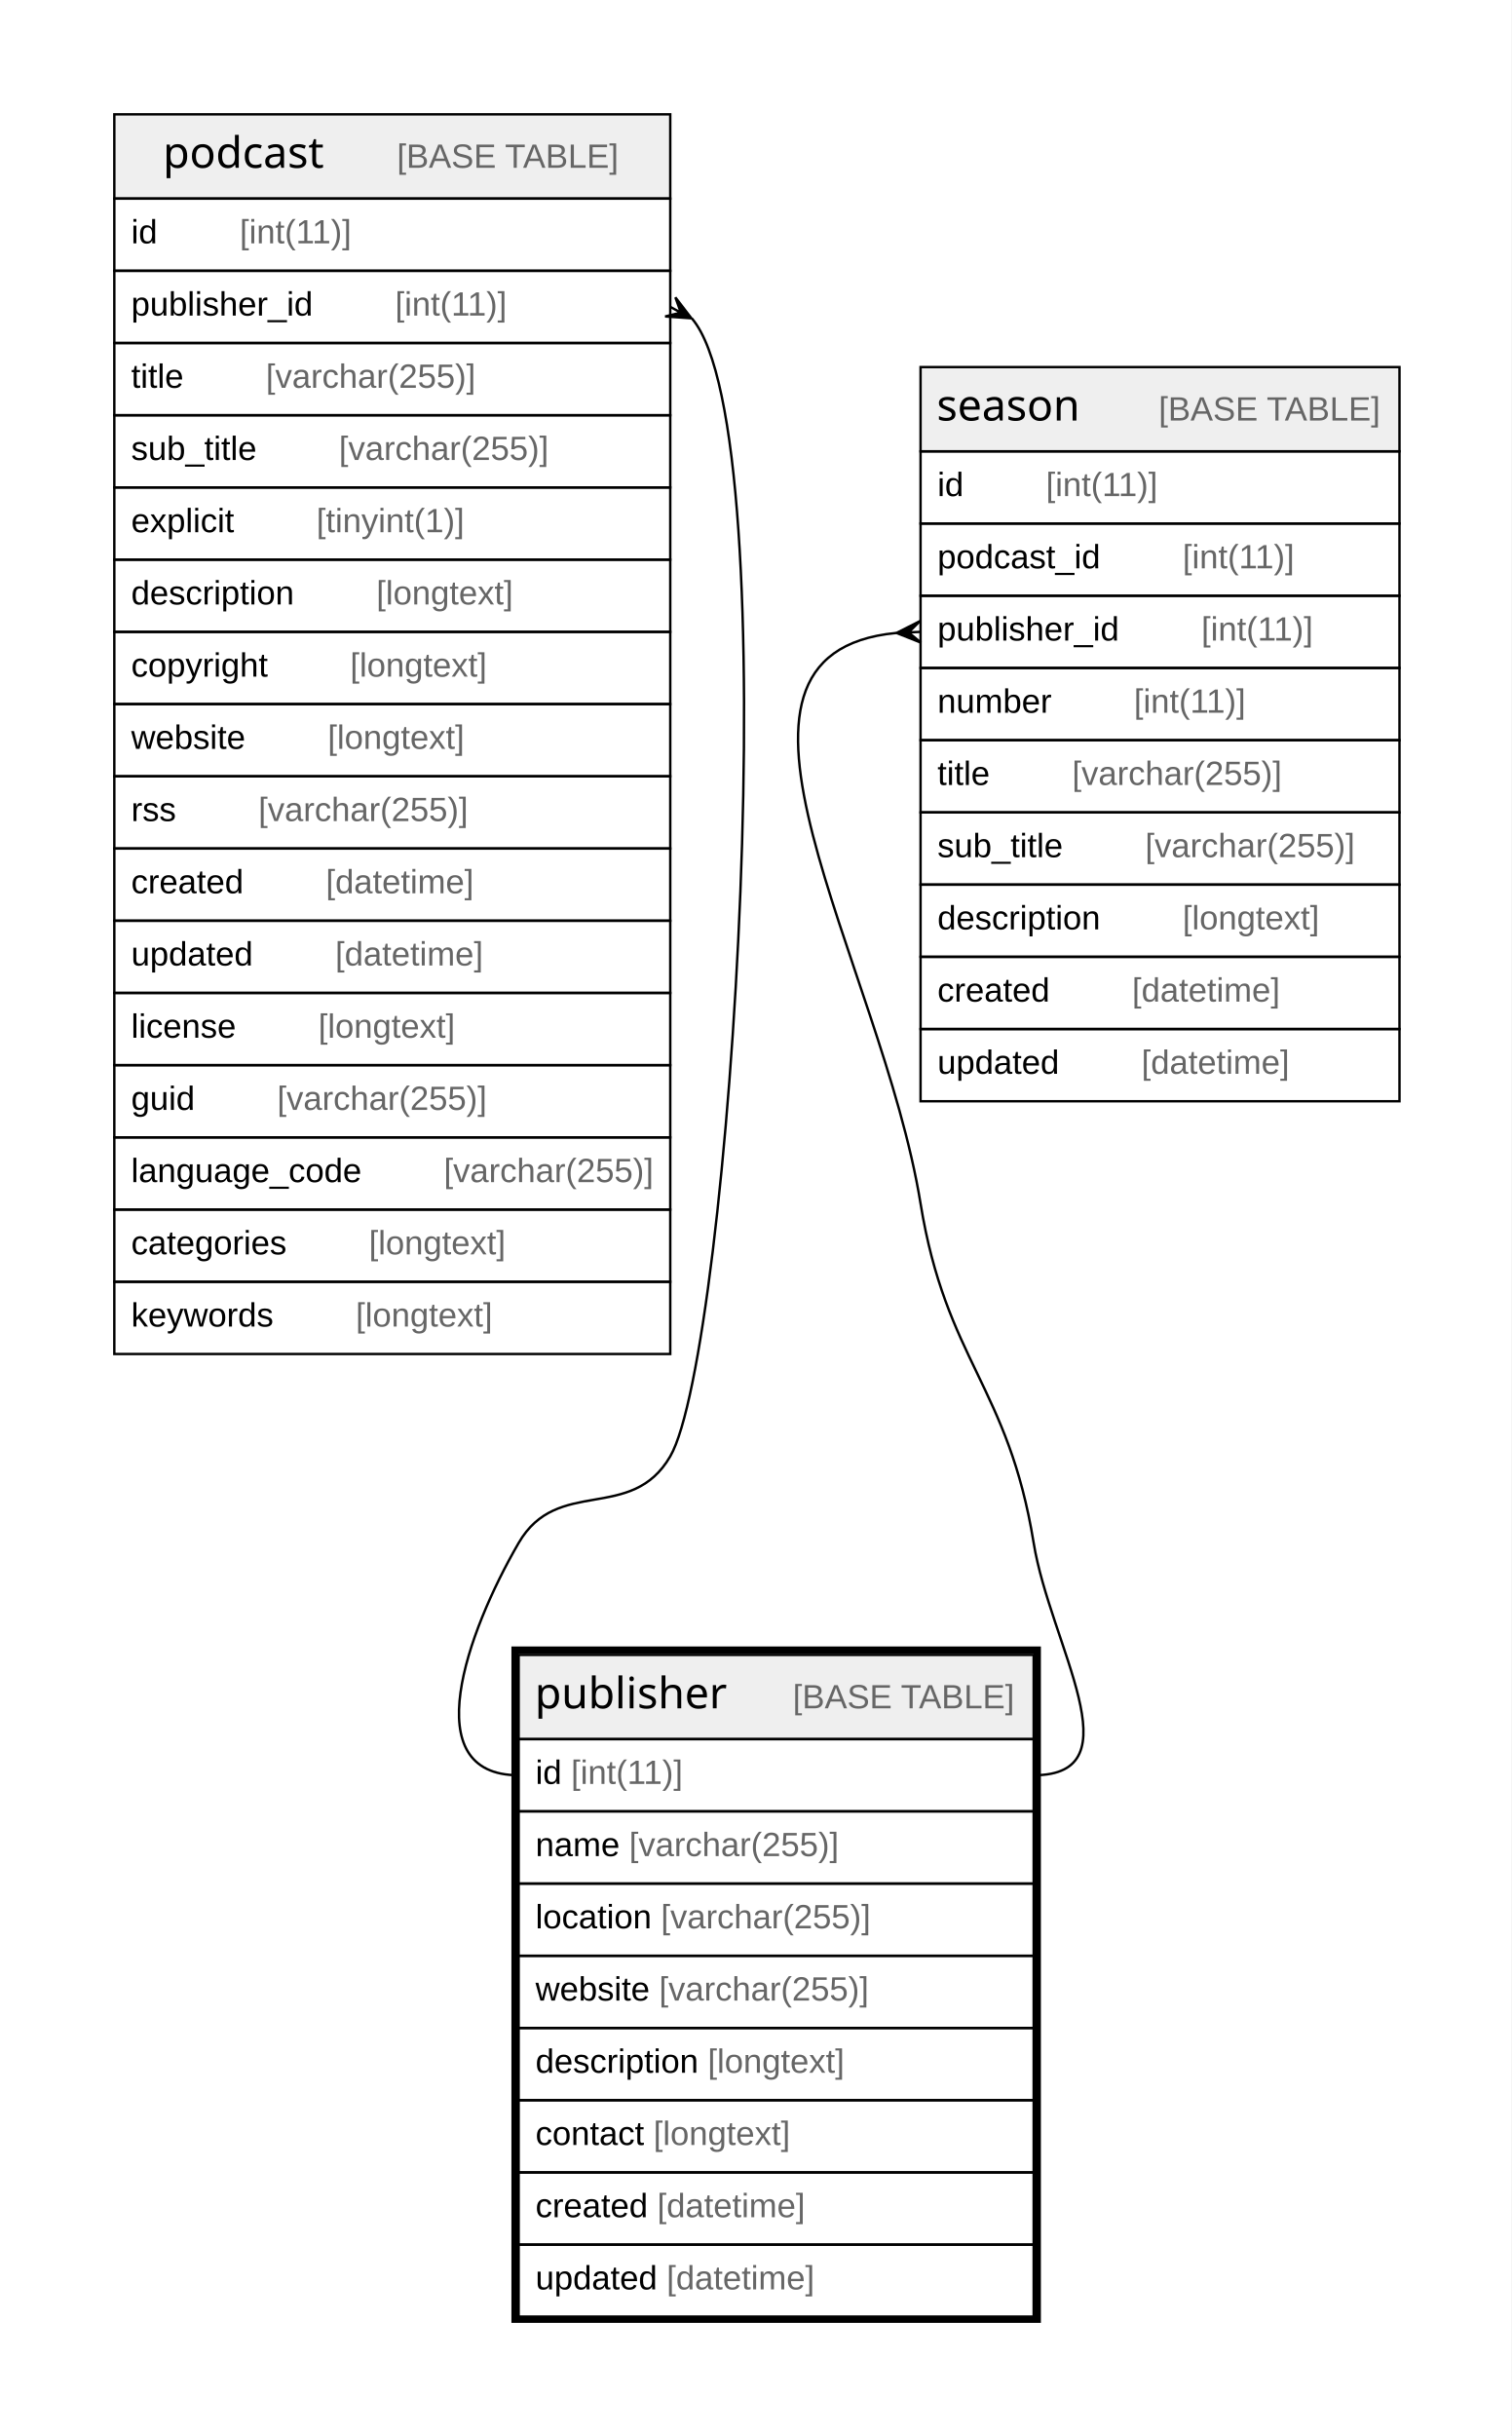
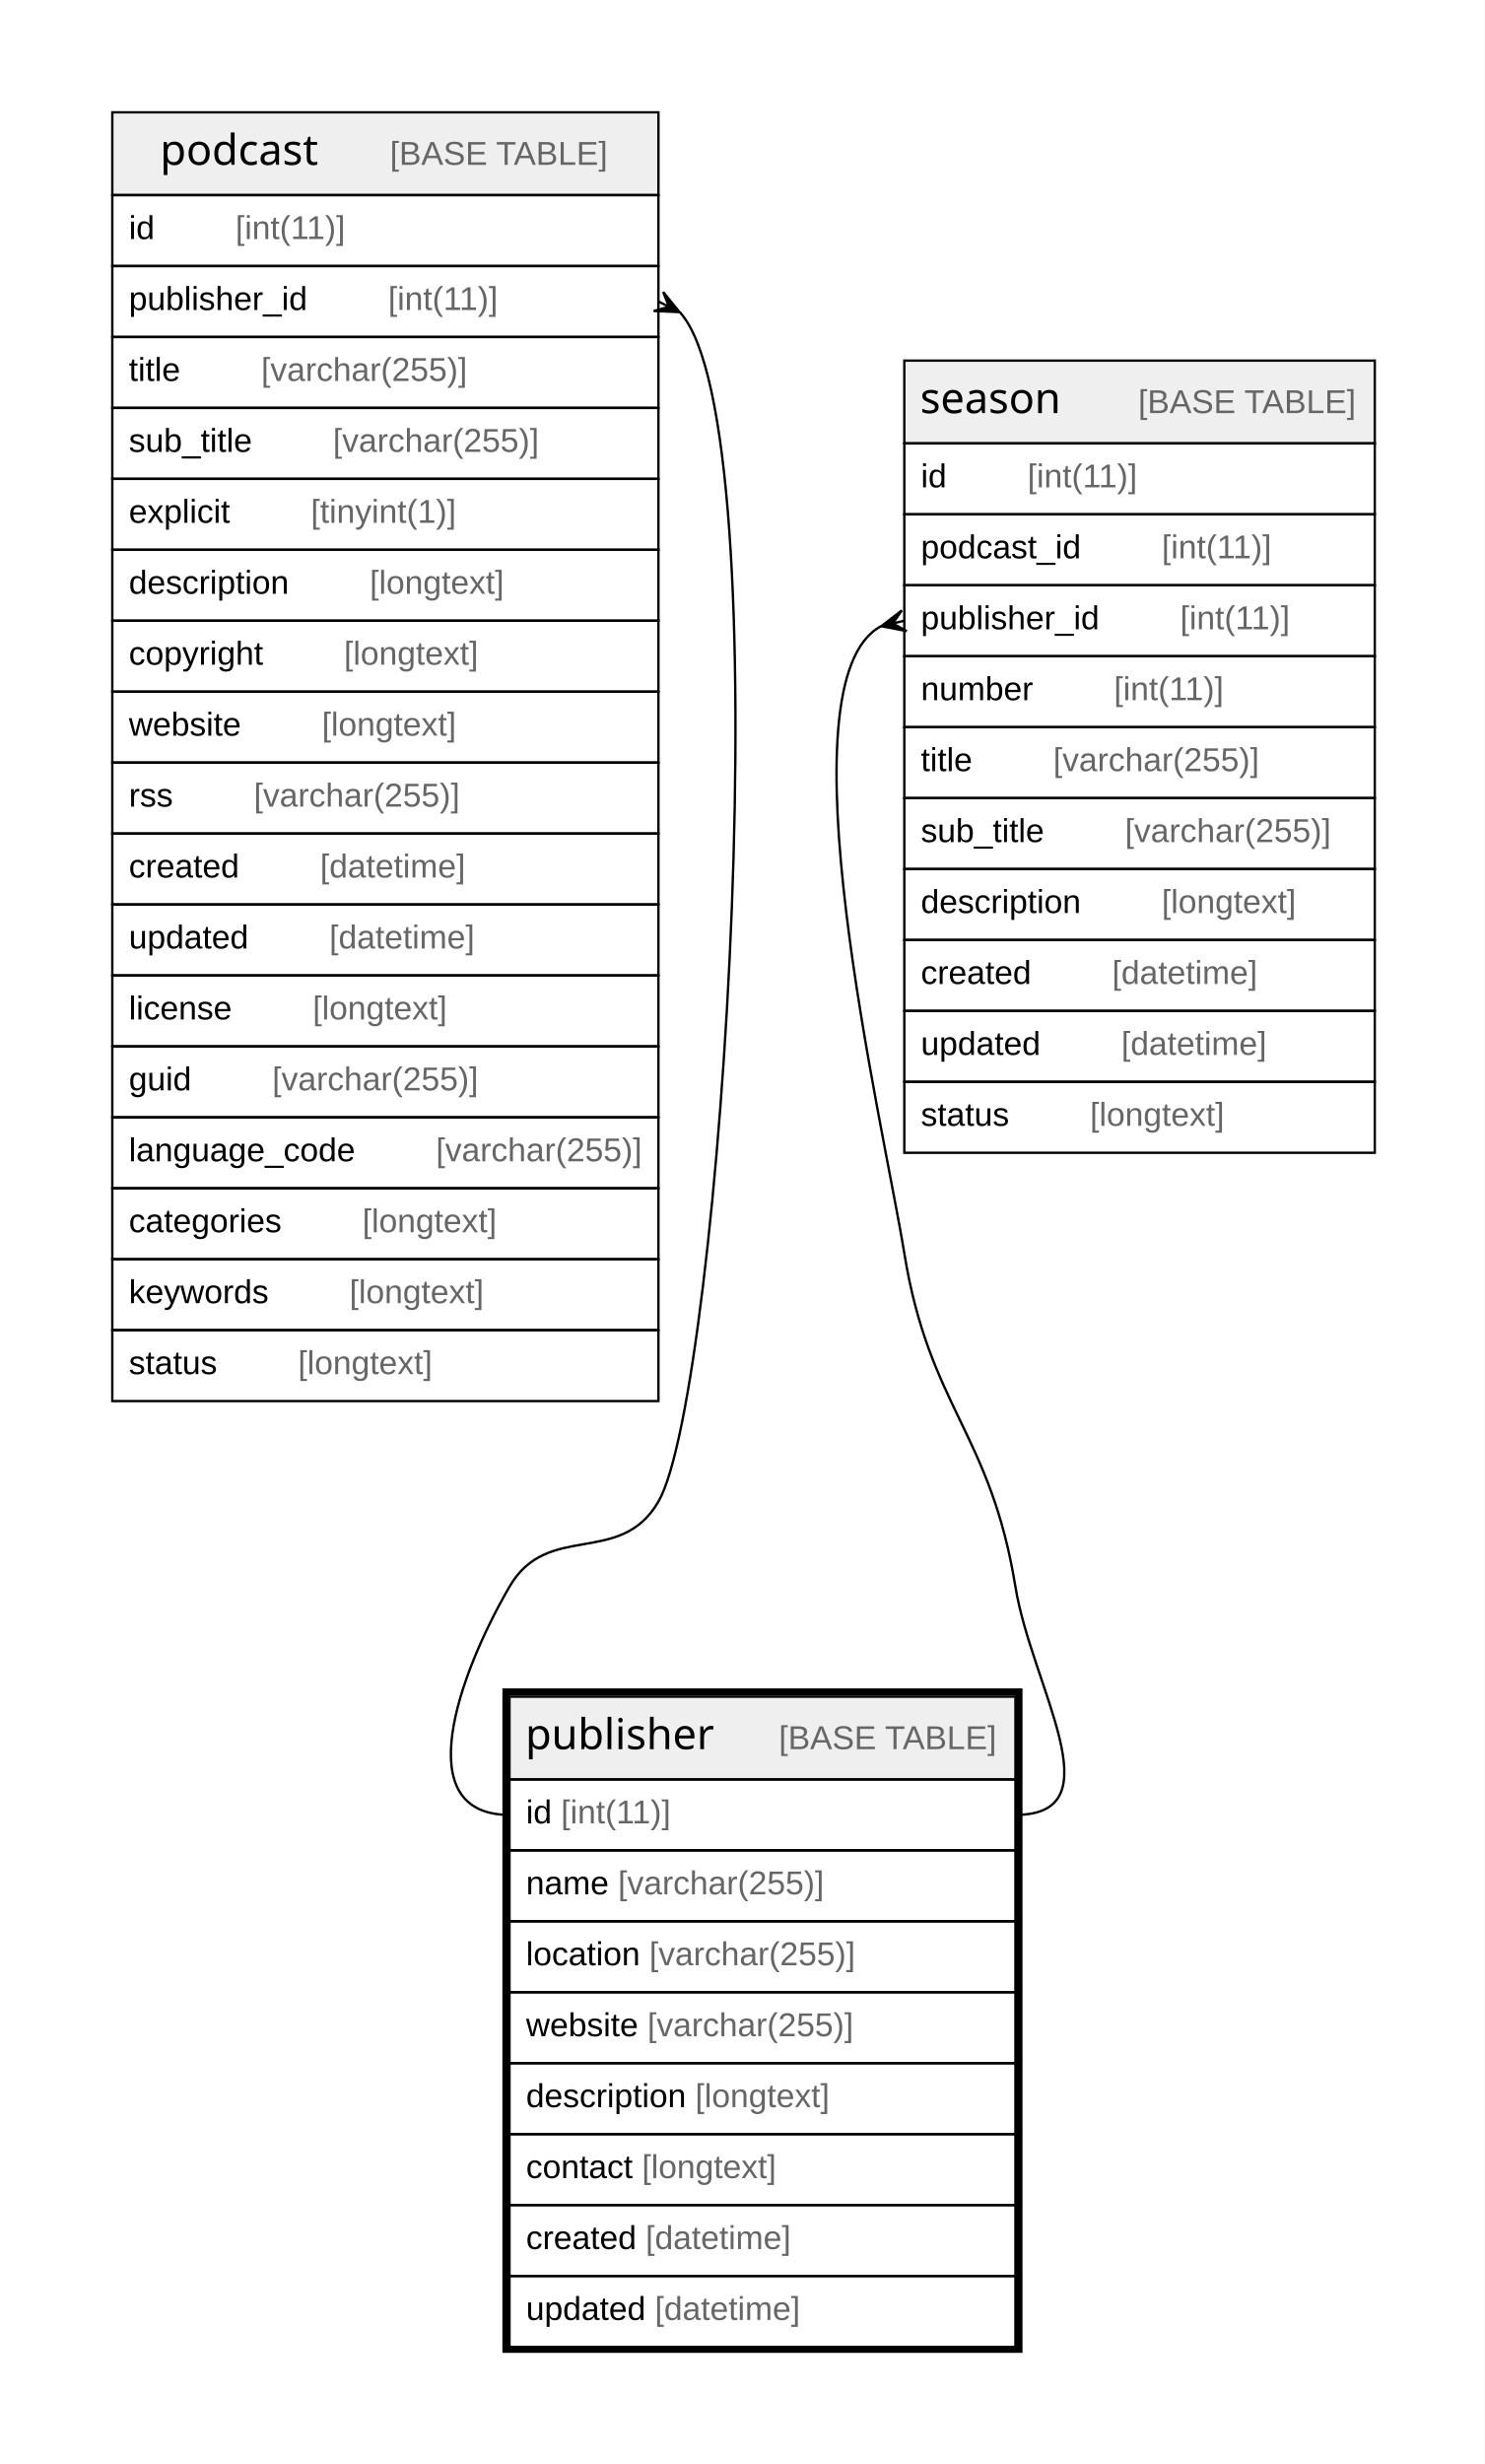
- <svg xmlns="http://www.w3.org/2000/svg" width="628pt" height="1012pt" viewBox="0.00 0.00 628.00 1012.00">
-   <g id="graph0" class="graph" transform="scale(1 1) rotate(0) translate(4 1008)">
-     <polygon fill="#ffffff" stroke="transparent" points="-4,4 -4,-1008 624,-1008 624,4 -4,4" />
+ <svg xmlns="http://www.w3.org/2000/svg" width="628pt" height="1042pt" viewBox="0.00 0.00 628.00 1042.00">
+   <g id="graph0" class="graph" transform="scale(1 1) rotate(0) translate(4 1038)">
+     <polygon fill="#ffffff" stroke="transparent" points="-4,4 -4,-1038 624,-1038 624,4 -4,4" />
    <g id="node1" class="node">
      <polygon fill="#efefef" stroke="transparent" points="211.5,-285.5 211.5,-320.5 425.5,-320.5 425.5,-285.5 211.5,-285.5" />
      <polygon fill="none" stroke="#000000" points="211.5,-285.5 211.5,-320.5 425.5,-320.5 425.5,-285.5 211.5,-285.5" />
      <text text-anchor="start" x="218.21" y="-298.3" font-family="Arial Bold" font-size="18.00" fill="#000000">publisher</text>
      <text text-anchor="start" x="291.222" y="-298.3" font-family="Arial" font-size="14.00" fill="#000000">    </text>
      <text text-anchor="start" x="325.427" y="-298.3" font-family="Arial" font-size="14.00" fill="#666666">[BASE TABLE]</text>
      <polygon fill="none" stroke="#000000" points="211.5,-255.5 211.5,-285.5 425.5,-285.5 425.5,-255.5 211.5,-255.5" />
      <text text-anchor="start" x="218.5" y="-266.9" font-family="Arial" font-size="14.00" fill="#000000">id </text>
      <text text-anchor="start" x="233.28" y="-266.9" font-family="Arial" font-size="14.00" fill="#666666">[int(11)]</text>
      <polygon fill="none" stroke="#000000" points="211.5,-225.5 211.5,-255.5 425.5,-255.5 425.5,-225.5 211.5,-225.5" />
      <text text-anchor="start" x="218.5" y="-236.9" font-family="Arial" font-size="14.00" fill="#000000">name </text>
      <text text-anchor="start" x="257.399" y="-236.9" font-family="Arial" font-size="14.00" fill="#666666">[varchar(255)]</text>
      <polygon fill="none" stroke="#000000" points="211.5,-195.5 211.5,-225.5 425.5,-225.5 425.5,-195.5 211.5,-195.5" />
      <text text-anchor="start" x="218.5" y="-206.9" font-family="Arial" font-size="14.00" fill="#000000">location </text>
      <text text-anchor="start" x="270.625" y="-206.9" font-family="Arial" font-size="14.00" fill="#666666">[varchar(255)]</text>
      <polygon fill="none" stroke="#000000" points="211.5,-165.5 211.5,-195.5 425.5,-195.5 425.5,-165.5 211.5,-165.5" />
      <text text-anchor="start" x="218.5" y="-176.9" font-family="Arial" font-size="14.00" fill="#000000">website </text>
      <text text-anchor="start" x="269.842" y="-176.9" font-family="Arial" font-size="14.00" fill="#666666">[varchar(255)]</text>
      <polygon fill="none" stroke="#000000" points="211.5,-135.5 211.5,-165.5 425.5,-165.5 425.5,-135.5 211.5,-135.5" />
      <text text-anchor="start" x="218.5" y="-146.9" font-family="Arial" font-size="14.00" fill="#000000">description </text>
      <text text-anchor="start" x="290.068" y="-146.9" font-family="Arial" font-size="14.00" fill="#666666">[longtext]</text>
      <polygon fill="none" stroke="#000000" points="211.5,-105.5 211.5,-135.5 425.5,-135.5 425.5,-105.5 211.5,-105.5" />
      <text text-anchor="start" x="218.5" y="-116.9" font-family="Arial" font-size="14.00" fill="#000000">contact </text>
      <text text-anchor="start" x="267.52" y="-116.9" font-family="Arial" font-size="14.00" fill="#666666">[longtext]</text>
      <polygon fill="none" stroke="#000000" points="211.5,-75.5 211.5,-105.5 425.5,-105.5 425.5,-75.5 211.5,-75.5" />
      <text text-anchor="start" x="218.5" y="-86.9" font-family="Arial" font-size="14.00" fill="#000000">created </text>
      <text text-anchor="start" x="269.072" y="-86.9" font-family="Arial" font-size="14.00" fill="#666666">[datetime]</text>
      <polygon fill="none" stroke="#000000" points="211.5,-45.5 211.5,-75.5 425.5,-75.5 425.5,-45.5 211.5,-45.5" />
      <text text-anchor="start" x="218.5" y="-56.9" font-family="Arial" font-size="14.00" fill="#000000">updated </text>
      <text text-anchor="start" x="272.977" y="-56.9" font-family="Arial" font-size="14.00" fill="#666666">[datetime]</text>
      <polygon fill="none" stroke="#000000" stroke-width="3" points="210,-44.5 210,-322.5 427,-322.5 427,-44.5 210,-44.5" />
    </g>
    <g id="node2" class="node">
-       <polygon fill="#efefef" stroke="transparent" points="43.5,-925.5 43.5,-960.5 274.5,-960.5 274.5,-925.5 43.5,-925.5" />
-       <polygon fill="none" stroke="#000000" points="43.5,-925.5 43.5,-960.5 274.5,-960.5 274.5,-925.5 43.5,-925.5" />
-       <text text-anchor="start" x="63.703" y="-938.3" font-family="Arial Bold" font-size="18.00" fill="#000000">podcast</text>
-       <text text-anchor="start" x="126.73" y="-938.3" font-family="Arial" font-size="14.00" fill="#000000">    </text>
-       <text text-anchor="start" x="160.934" y="-938.3" font-family="Arial" font-size="14.00" fill="#666666">[BASE TABLE]</text>
+       <polygon fill="#efefef" stroke="transparent" points="43.5,-955.5 43.5,-990.5 274.5,-990.5 274.5,-955.5 43.5,-955.5" />
+       <polygon fill="none" stroke="#000000" points="43.5,-955.5 43.5,-990.5 274.5,-990.5 274.5,-955.5 43.5,-955.5" />
+       <text text-anchor="start" x="63.703" y="-968.3" font-family="Arial Bold" font-size="18.00" fill="#000000">podcast</text>
+       <text text-anchor="start" x="126.73" y="-968.3" font-family="Arial" font-size="14.00" fill="#000000">    </text>
+       <text text-anchor="start" x="160.934" y="-968.3" font-family="Arial" font-size="14.00" fill="#666666">[BASE TABLE]</text>
+       <polygon fill="none" stroke="#000000" points="43.5,-925.5 43.5,-955.5 274.5,-955.5 274.5,-925.5 43.5,-925.5" />
+       <text text-anchor="start" x="50.5" y="-936.9" font-family="Arial" font-size="14.00" fill="#000000">id    </text>
+       <text text-anchor="start" x="95.594" y="-936.9" font-family="Arial" font-size="14.00" fill="#666666">[int(11)]</text>
      <polygon fill="none" stroke="#000000" points="43.5,-895.5 43.5,-925.5 274.5,-925.5 274.5,-895.5 43.5,-895.5" />
-       <text text-anchor="start" x="50.5" y="-906.9" font-family="Arial" font-size="14.00" fill="#000000">id    </text>
-       <text text-anchor="start" x="95.594" y="-906.9" font-family="Arial" font-size="14.00" fill="#666666">[int(11)]</text>
+       <text text-anchor="start" x="50.5" y="-906.9" font-family="Arial" font-size="14.00" fill="#000000">publisher_id    </text>
+       <text text-anchor="start" x="160.163" y="-906.9" font-family="Arial" font-size="14.00" fill="#666666">[int(11)]</text>
      <polygon fill="none" stroke="#000000" points="43.5,-865.5 43.5,-895.5 274.5,-895.5 274.5,-865.5 43.5,-865.5" />
-       <text text-anchor="start" x="50.5" y="-876.9" font-family="Arial" font-size="14.00" fill="#000000">publisher_id    </text>
-       <text text-anchor="start" x="160.163" y="-876.9" font-family="Arial" font-size="14.00" fill="#666666">[int(11)]</text>
+       <text text-anchor="start" x="50.5" y="-876.9" font-family="Arial" font-size="14.00" fill="#000000">title    </text>
+       <text text-anchor="start" x="106.482" y="-876.9" font-family="Arial" font-size="14.00" fill="#666666">[varchar(255)]</text>
      <polygon fill="none" stroke="#000000" points="43.5,-835.5 43.5,-865.5 274.5,-865.5 274.5,-835.5 43.5,-835.5" />
-       <text text-anchor="start" x="50.5" y="-846.9" font-family="Arial" font-size="14.00" fill="#000000">title    </text>
-       <text text-anchor="start" x="106.482" y="-846.9" font-family="Arial" font-size="14.00" fill="#666666">[varchar(255)]</text>
+       <text text-anchor="start" x="50.5" y="-846.9" font-family="Arial" font-size="14.00" fill="#000000">sub_title    </text>
+       <text text-anchor="start" x="136.83" y="-846.9" font-family="Arial" font-size="14.00" fill="#666666">[varchar(255)]</text>
      <polygon fill="none" stroke="#000000" points="43.5,-805.5 43.5,-835.5 274.5,-835.5 274.5,-805.5 43.5,-805.5" />
-       <text text-anchor="start" x="50.5" y="-816.9" font-family="Arial" font-size="14.00" fill="#000000">sub_title    </text>
-       <text text-anchor="start" x="136.83" y="-816.9" font-family="Arial" font-size="14.00" fill="#666666">[varchar(255)]</text>
+       <text text-anchor="start" x="50.5" y="-816.9" font-family="Arial" font-size="14.00" fill="#000000">explicit    </text>
+       <text text-anchor="start" x="127.48" y="-816.9" font-family="Arial" font-size="14.00" fill="#666666">[tinyint(1)]</text>
      <polygon fill="none" stroke="#000000" points="43.5,-775.5 43.5,-805.5 274.5,-805.5 274.5,-775.5 43.5,-775.5" />
-       <text text-anchor="start" x="50.5" y="-786.9" font-family="Arial" font-size="14.00" fill="#000000">explicit    </text>
-       <text text-anchor="start" x="127.48" y="-786.9" font-family="Arial" font-size="14.00" fill="#666666">[tinyint(1)]</text>
+       <text text-anchor="start" x="50.5" y="-786.9" font-family="Arial" font-size="14.00" fill="#000000">description    </text>
+       <text text-anchor="start" x="152.382" y="-786.9" font-family="Arial" font-size="14.00" fill="#666666">[longtext]</text>
      <polygon fill="none" stroke="#000000" points="43.5,-745.5 43.5,-775.5 274.5,-775.5 274.5,-745.5 43.5,-745.5" />
-       <text text-anchor="start" x="50.5" y="-756.9" font-family="Arial" font-size="14.00" fill="#000000">description    </text>
-       <text text-anchor="start" x="152.382" y="-756.9" font-family="Arial" font-size="14.00" fill="#666666">[longtext]</text>
+       <text text-anchor="start" x="50.5" y="-756.9" font-family="Arial" font-size="14.00" fill="#000000">copyright    </text>
+       <text text-anchor="start" x="141.493" y="-756.9" font-family="Arial" font-size="14.00" fill="#666666">[longtext]</text>
      <polygon fill="none" stroke="#000000" points="43.5,-715.5 43.5,-745.5 274.5,-745.5 274.5,-715.5 43.5,-715.5" />
-       <text text-anchor="start" x="50.5" y="-726.9" font-family="Arial" font-size="14.00" fill="#000000">copyright    </text>
-       <text text-anchor="start" x="141.493" y="-726.9" font-family="Arial" font-size="14.00" fill="#666666">[longtext]</text>
+       <text text-anchor="start" x="50.5" y="-726.9" font-family="Arial" font-size="14.00" fill="#000000">website    </text>
+       <text text-anchor="start" x="132.156" y="-726.9" font-family="Arial" font-size="14.00" fill="#666666">[longtext]</text>
      <polygon fill="none" stroke="#000000" points="43.5,-685.5 43.5,-715.5 274.5,-715.5 274.5,-685.5 43.5,-685.5" />
-       <text text-anchor="start" x="50.5" y="-696.9" font-family="Arial" font-size="14.00" fill="#000000">website    </text>
-       <text text-anchor="start" x="132.156" y="-696.9" font-family="Arial" font-size="14.00" fill="#666666">[longtext]</text>
+       <text text-anchor="start" x="50.5" y="-696.9" font-family="Arial" font-size="14.00" fill="#000000">rss    </text>
+       <text text-anchor="start" x="103.365" y="-696.9" font-family="Arial" font-size="14.00" fill="#666666">[varchar(255)]</text>
      <polygon fill="none" stroke="#000000" points="43.5,-655.5 43.5,-685.5 274.5,-685.5 274.5,-655.5 43.5,-655.5" />
-       <text text-anchor="start" x="50.5" y="-666.9" font-family="Arial" font-size="14.00" fill="#000000">rss    </text>
-       <text text-anchor="start" x="103.365" y="-666.9" font-family="Arial" font-size="14.00" fill="#666666">[varchar(255)]</text>
+       <text text-anchor="start" x="50.5" y="-666.9" font-family="Arial" font-size="14.00" fill="#000000">created    </text>
+       <text text-anchor="start" x="131.386" y="-666.9" font-family="Arial" font-size="14.00" fill="#666666">[datetime]</text>
      <polygon fill="none" stroke="#000000" points="43.5,-625.5 43.5,-655.5 274.5,-655.5 274.5,-625.5 43.5,-625.5" />
-       <text text-anchor="start" x="50.5" y="-636.9" font-family="Arial" font-size="14.00" fill="#000000">created    </text>
-       <text text-anchor="start" x="131.386" y="-636.9" font-family="Arial" font-size="14.00" fill="#666666">[datetime]</text>
+       <text text-anchor="start" x="50.5" y="-636.9" font-family="Arial" font-size="14.00" fill="#000000">updated    </text>
+       <text text-anchor="start" x="135.291" y="-636.9" font-family="Arial" font-size="14.00" fill="#666666">[datetime]</text>
      <polygon fill="none" stroke="#000000" points="43.5,-595.5 43.5,-625.5 274.5,-625.5 274.5,-595.5 43.5,-595.5" />
-       <text text-anchor="start" x="50.5" y="-606.9" font-family="Arial" font-size="14.00" fill="#000000">updated    </text>
-       <text text-anchor="start" x="135.291" y="-606.9" font-family="Arial" font-size="14.00" fill="#666666">[datetime]</text>
+       <text text-anchor="start" x="50.5" y="-606.9" font-family="Arial" font-size="14.00" fill="#000000">license    </text>
+       <text text-anchor="start" x="128.266" y="-606.9" font-family="Arial" font-size="14.00" fill="#666666">[longtext]</text>
      <polygon fill="none" stroke="#000000" points="43.5,-565.5 43.5,-595.5 274.5,-595.5 274.5,-565.5 43.5,-565.5" />
-       <text text-anchor="start" x="50.5" y="-576.9" font-family="Arial" font-size="14.00" fill="#000000">license    </text>
-       <text text-anchor="start" x="128.266" y="-576.9" font-family="Arial" font-size="14.00" fill="#666666">[longtext]</text>
+       <text text-anchor="start" x="50.5" y="-576.9" font-family="Arial" font-size="14.00" fill="#000000">guid    </text>
+       <text text-anchor="start" x="111.159" y="-576.9" font-family="Arial" font-size="14.00" fill="#666666">[varchar(255)]</text>
      <polygon fill="none" stroke="#000000" points="43.5,-535.5 43.5,-565.5 274.5,-565.5 274.5,-535.5 43.5,-535.5" />
-       <text text-anchor="start" x="50.5" y="-546.9" font-family="Arial" font-size="14.00" fill="#000000">guid    </text>
-       <text text-anchor="start" x="111.159" y="-546.9" font-family="Arial" font-size="14.00" fill="#666666">[varchar(255)]</text>
+       <text text-anchor="start" x="50.48" y="-546.9" font-family="Arial" font-size="14.00" fill="#000000">language_code    </text>
+       <text text-anchor="start" x="180.4" y="-546.9" font-family="Arial" font-size="14.00" fill="#666666">[varchar(255)]</text>
      <polygon fill="none" stroke="#000000" points="43.5,-505.5 43.5,-535.5 274.5,-535.5 274.5,-505.5 43.5,-505.5" />
-       <text text-anchor="start" x="50.48" y="-516.9" font-family="Arial" font-size="14.00" fill="#000000">language_code    </text>
-       <text text-anchor="start" x="180.4" y="-516.9" font-family="Arial" font-size="14.00" fill="#666666">[varchar(255)]</text>
+       <text text-anchor="start" x="50.5" y="-516.9" font-family="Arial" font-size="14.00" fill="#000000">categories    </text>
+       <text text-anchor="start" x="149.276" y="-516.9" font-family="Arial" font-size="14.00" fill="#666666">[longtext]</text>
      <polygon fill="none" stroke="#000000" points="43.5,-475.5 43.5,-505.5 274.5,-505.5 274.5,-475.5 43.5,-475.5" />
-       <text text-anchor="start" x="50.5" y="-486.9" font-family="Arial" font-size="14.00" fill="#000000">categories    </text>
-       <text text-anchor="start" x="149.276" y="-486.9" font-family="Arial" font-size="14.00" fill="#666666">[longtext]</text>
+       <text text-anchor="start" x="50.5" y="-486.9" font-family="Arial" font-size="14.00" fill="#000000">keywords    </text>
+       <text text-anchor="start" x="143.82" y="-486.9" font-family="Arial" font-size="14.00" fill="#666666">[longtext]</text>
      <polygon fill="none" stroke="#000000" points="43.5,-445.5 43.5,-475.5 274.5,-475.5 274.5,-445.5 43.5,-445.5" />
-       <text text-anchor="start" x="50.5" y="-456.9" font-family="Arial" font-size="14.00" fill="#000000">keywords    </text>
-       <text text-anchor="start" x="143.82" y="-456.9" font-family="Arial" font-size="14.00" fill="#666666">[longtext]</text>
+       <text text-anchor="start" x="50.5" y="-456.9" font-family="Arial" font-size="14.00" fill="#000000">status    </text>
+       <text text-anchor="start" x="122.051" y="-456.9" font-family="Arial" font-size="14.00" fill="#666666">[longtext]</text>
    </g>
    <g id="edge1" class="edge">
-       <path fill="none" stroke="#000000" d="M283.536,-875.642C324.252,-828.055 299.466,-446.02 274.5,-403 258.313,-375.108 227.687,-394.892 211.5,-367 189.973,-329.905 168.611,-270.5 211.5,-270.5" />
-       <polygon fill="#000000" stroke="#000000" points="283.308,-875.764 272.369,-876.537 278.904,-878.132 274.5,-880.5 274.5,-880.5 274.5,-880.5 278.904,-878.132 276.631,-884.463 283.308,-875.764 283.308,-875.764" />
+       <path fill="none" stroke="#000000" d="M283.559,-905.95C327.597,-858.15 301.145,-448.914 274.5,-403 258.313,-375.108 227.687,-394.892 211.5,-367 189.973,-329.905 168.611,-270.5 211.5,-270.5" />
+       <polygon fill="#000000" stroke="#000000" points="283.436,-906.012 272.48,-906.479 278.968,-908.256 274.5,-910.5 274.5,-910.5 274.5,-910.5 278.968,-908.256 276.52,-914.521 283.436,-906.012 283.436,-906.012" />
    </g>
    <g id="node3" class="node">
-       <polygon fill="#efefef" stroke="transparent" points="378.5,-820.5 378.5,-855.5 577.5,-855.5 577.5,-820.5 378.5,-820.5" />
-       <polygon fill="none" stroke="#000000" points="378.5,-820.5 378.5,-855.5 577.5,-855.5 577.5,-820.5 378.5,-820.5" />
-       <text text-anchor="start" x="385.204" y="-833.3" font-family="Arial Bold" font-size="18.00" fill="#000000">season</text>
-       <text text-anchor="start" x="443.228" y="-833.3" font-family="Arial" font-size="14.00" fill="#000000">    </text>
-       <text text-anchor="start" x="477.433" y="-833.3" font-family="Arial" font-size="14.00" fill="#666666">[BASE TABLE]</text>
+       <polygon fill="#efefef" stroke="transparent" points="378.5,-850.5 378.5,-885.5 577.5,-885.5 577.5,-850.5 378.5,-850.5" />
+       <polygon fill="none" stroke="#000000" points="378.5,-850.5 378.5,-885.5 577.5,-885.5 577.5,-850.5 378.5,-850.5" />
+       <text text-anchor="start" x="385.204" y="-863.3" font-family="Arial Bold" font-size="18.00" fill="#000000">season</text>
+       <text text-anchor="start" x="443.228" y="-863.3" font-family="Arial" font-size="14.00" fill="#000000">    </text>
+       <text text-anchor="start" x="477.433" y="-863.3" font-family="Arial" font-size="14.00" fill="#666666">[BASE TABLE]</text>
+       <polygon fill="none" stroke="#000000" points="378.5,-820.5 378.5,-850.5 577.5,-850.5 577.5,-820.5 378.5,-820.5" />
+       <text text-anchor="start" x="385.5" y="-831.9" font-family="Arial" font-size="14.00" fill="#000000">id    </text>
+       <text text-anchor="start" x="430.594" y="-831.9" font-family="Arial" font-size="14.00" fill="#666666">[int(11)]</text>
      <polygon fill="none" stroke="#000000" points="378.5,-790.5 378.5,-820.5 577.5,-820.5 577.5,-790.5 378.5,-790.5" />
-       <text text-anchor="start" x="385.5" y="-801.9" font-family="Arial" font-size="14.00" fill="#000000">id    </text>
-       <text text-anchor="start" x="430.594" y="-801.9" font-family="Arial" font-size="14.00" fill="#666666">[int(11)]</text>
+       <text text-anchor="start" x="385.5" y="-801.9" font-family="Arial" font-size="14.00" fill="#000000">podcast_id    </text>
+       <text text-anchor="start" x="487.398" y="-801.9" font-family="Arial" font-size="14.00" fill="#666666">[int(11)]</text>
      <polygon fill="none" stroke="#000000" points="378.5,-760.5 378.5,-790.5 577.5,-790.5 577.5,-760.5 378.5,-760.5" />
-       <text text-anchor="start" x="385.5" y="-771.9" font-family="Arial" font-size="14.00" fill="#000000">podcast_id    </text>
-       <text text-anchor="start" x="487.398" y="-771.9" font-family="Arial" font-size="14.00" fill="#666666">[int(11)]</text>
+       <text text-anchor="start" x="385.5" y="-771.9" font-family="Arial" font-size="14.00" fill="#000000">publisher_id    </text>
+       <text text-anchor="start" x="495.163" y="-771.9" font-family="Arial" font-size="14.00" fill="#666666">[int(11)]</text>
      <polygon fill="none" stroke="#000000" points="378.5,-730.5 378.5,-760.5 577.5,-760.5 577.5,-730.5 378.5,-730.5" />
-       <text text-anchor="start" x="385.5" y="-741.9" font-family="Arial" font-size="14.00" fill="#000000">publisher_id    </text>
-       <text text-anchor="start" x="495.163" y="-741.9" font-family="Arial" font-size="14.00" fill="#666666">[int(11)]</text>
+       <text text-anchor="start" x="385.5" y="-741.9" font-family="Arial" font-size="14.00" fill="#000000">number    </text>
+       <text text-anchor="start" x="467.156" y="-741.9" font-family="Arial" font-size="14.00" fill="#666666">[int(11)]</text>
      <polygon fill="none" stroke="#000000" points="378.5,-700.5 378.5,-730.5 577.5,-730.5 577.5,-700.5 378.5,-700.5" />
-       <text text-anchor="start" x="385.5" y="-711.9" font-family="Arial" font-size="14.00" fill="#000000">number    </text>
-       <text text-anchor="start" x="467.156" y="-711.9" font-family="Arial" font-size="14.00" fill="#666666">[int(11)]</text>
+       <text text-anchor="start" x="385.5" y="-711.9" font-family="Arial" font-size="14.00" fill="#000000">title    </text>
+       <text text-anchor="start" x="441.482" y="-711.9" font-family="Arial" font-size="14.00" fill="#666666">[varchar(255)]</text>
      <polygon fill="none" stroke="#000000" points="378.5,-670.5 378.5,-700.5 577.5,-700.5 577.5,-670.5 378.5,-670.5" />
-       <text text-anchor="start" x="385.5" y="-681.9" font-family="Arial" font-size="14.00" fill="#000000">title    </text>
-       <text text-anchor="start" x="441.482" y="-681.9" font-family="Arial" font-size="14.00" fill="#666666">[varchar(255)]</text>
+       <text text-anchor="start" x="385.5" y="-681.9" font-family="Arial" font-size="14.00" fill="#000000">sub_title    </text>
+       <text text-anchor="start" x="471.83" y="-681.9" font-family="Arial" font-size="14.00" fill="#666666">[varchar(255)]</text>
      <polygon fill="none" stroke="#000000" points="378.5,-640.5 378.5,-670.5 577.5,-670.5 577.5,-640.5 378.5,-640.5" />
-       <text text-anchor="start" x="385.5" y="-651.9" font-family="Arial" font-size="14.00" fill="#000000">sub_title    </text>
-       <text text-anchor="start" x="471.83" y="-651.9" font-family="Arial" font-size="14.00" fill="#666666">[varchar(255)]</text>
+       <text text-anchor="start" x="385.5" y="-651.9" font-family="Arial" font-size="14.00" fill="#000000">description    </text>
+       <text text-anchor="start" x="487.382" y="-651.9" font-family="Arial" font-size="14.00" fill="#666666">[longtext]</text>
      <polygon fill="none" stroke="#000000" points="378.5,-610.5 378.5,-640.5 577.5,-640.5 577.5,-610.5 378.5,-610.5" />
-       <text text-anchor="start" x="385.5" y="-621.9" font-family="Arial" font-size="14.00" fill="#000000">description    </text>
-       <text text-anchor="start" x="487.382" y="-621.9" font-family="Arial" font-size="14.00" fill="#666666">[longtext]</text>
+       <text text-anchor="start" x="385.5" y="-621.9" font-family="Arial" font-size="14.00" fill="#000000">created    </text>
+       <text text-anchor="start" x="466.386" y="-621.9" font-family="Arial" font-size="14.00" fill="#666666">[datetime]</text>
      <polygon fill="none" stroke="#000000" points="378.5,-580.5 378.5,-610.5 577.5,-610.5 577.5,-580.5 378.5,-580.5" />
-       <text text-anchor="start" x="385.5" y="-591.9" font-family="Arial" font-size="14.00" fill="#000000">created    </text>
-       <text text-anchor="start" x="466.386" y="-591.9" font-family="Arial" font-size="14.00" fill="#666666">[datetime]</text>
+       <text text-anchor="start" x="385.5" y="-591.9" font-family="Arial" font-size="14.00" fill="#000000">updated    </text>
+       <text text-anchor="start" x="470.291" y="-591.9" font-family="Arial" font-size="14.00" fill="#666666">[datetime]</text>
      <polygon fill="none" stroke="#000000" points="378.5,-550.5 378.5,-580.5 577.5,-580.5 577.5,-550.5 378.5,-550.5" />
-       <text text-anchor="start" x="385.5" y="-561.9" font-family="Arial" font-size="14.00" fill="#000000">updated    </text>
-       <text text-anchor="start" x="470.291" y="-561.9" font-family="Arial" font-size="14.00" fill="#666666">[datetime]</text>
+       <text text-anchor="start" x="385.5" y="-561.9" font-family="Arial" font-size="14.00" fill="#000000">status    </text>
+       <text text-anchor="start" x="457.051" y="-561.9" font-family="Arial" font-size="14.00" fill="#666666">[longtext]</text>
    </g>
    <g id="edge2" class="edge">
-       <path fill="none" stroke="#000000" d="M368.346,-745.039C278.921,-736.421 362.17,-608.631 378.5,-508 389.081,-442.796 414.919,-432.204 425.5,-367 432.37,-324.665 468.389,-270.5 425.5,-270.5" />
-       <polygon fill="#000000" stroke="#000000" points="368.51,-745.047 378.296,-749.995 373.505,-745.273 378.5,-745.5 378.5,-745.5 378.5,-745.5 373.505,-745.273 378.704,-741.005 368.51,-745.047 368.51,-745.047" />
+       <path fill="none" stroke="#000000" d="M368.599,-773.14C325.138,-749.984 369.573,-563.01 378.5,-508 389.081,-442.796 414.919,-432.204 425.5,-367 432.37,-324.665 468.389,-270.5 425.5,-270.5" />
+       <polygon fill="#000000" stroke="#000000" points="368.772,-773.182 377.457,-779.877 373.636,-774.341 378.5,-775.5 378.5,-775.5 378.5,-775.5 373.636,-774.341 379.543,-771.123 368.772,-773.182 368.772,-773.182" />
    </g>
  </g>
</svg>
